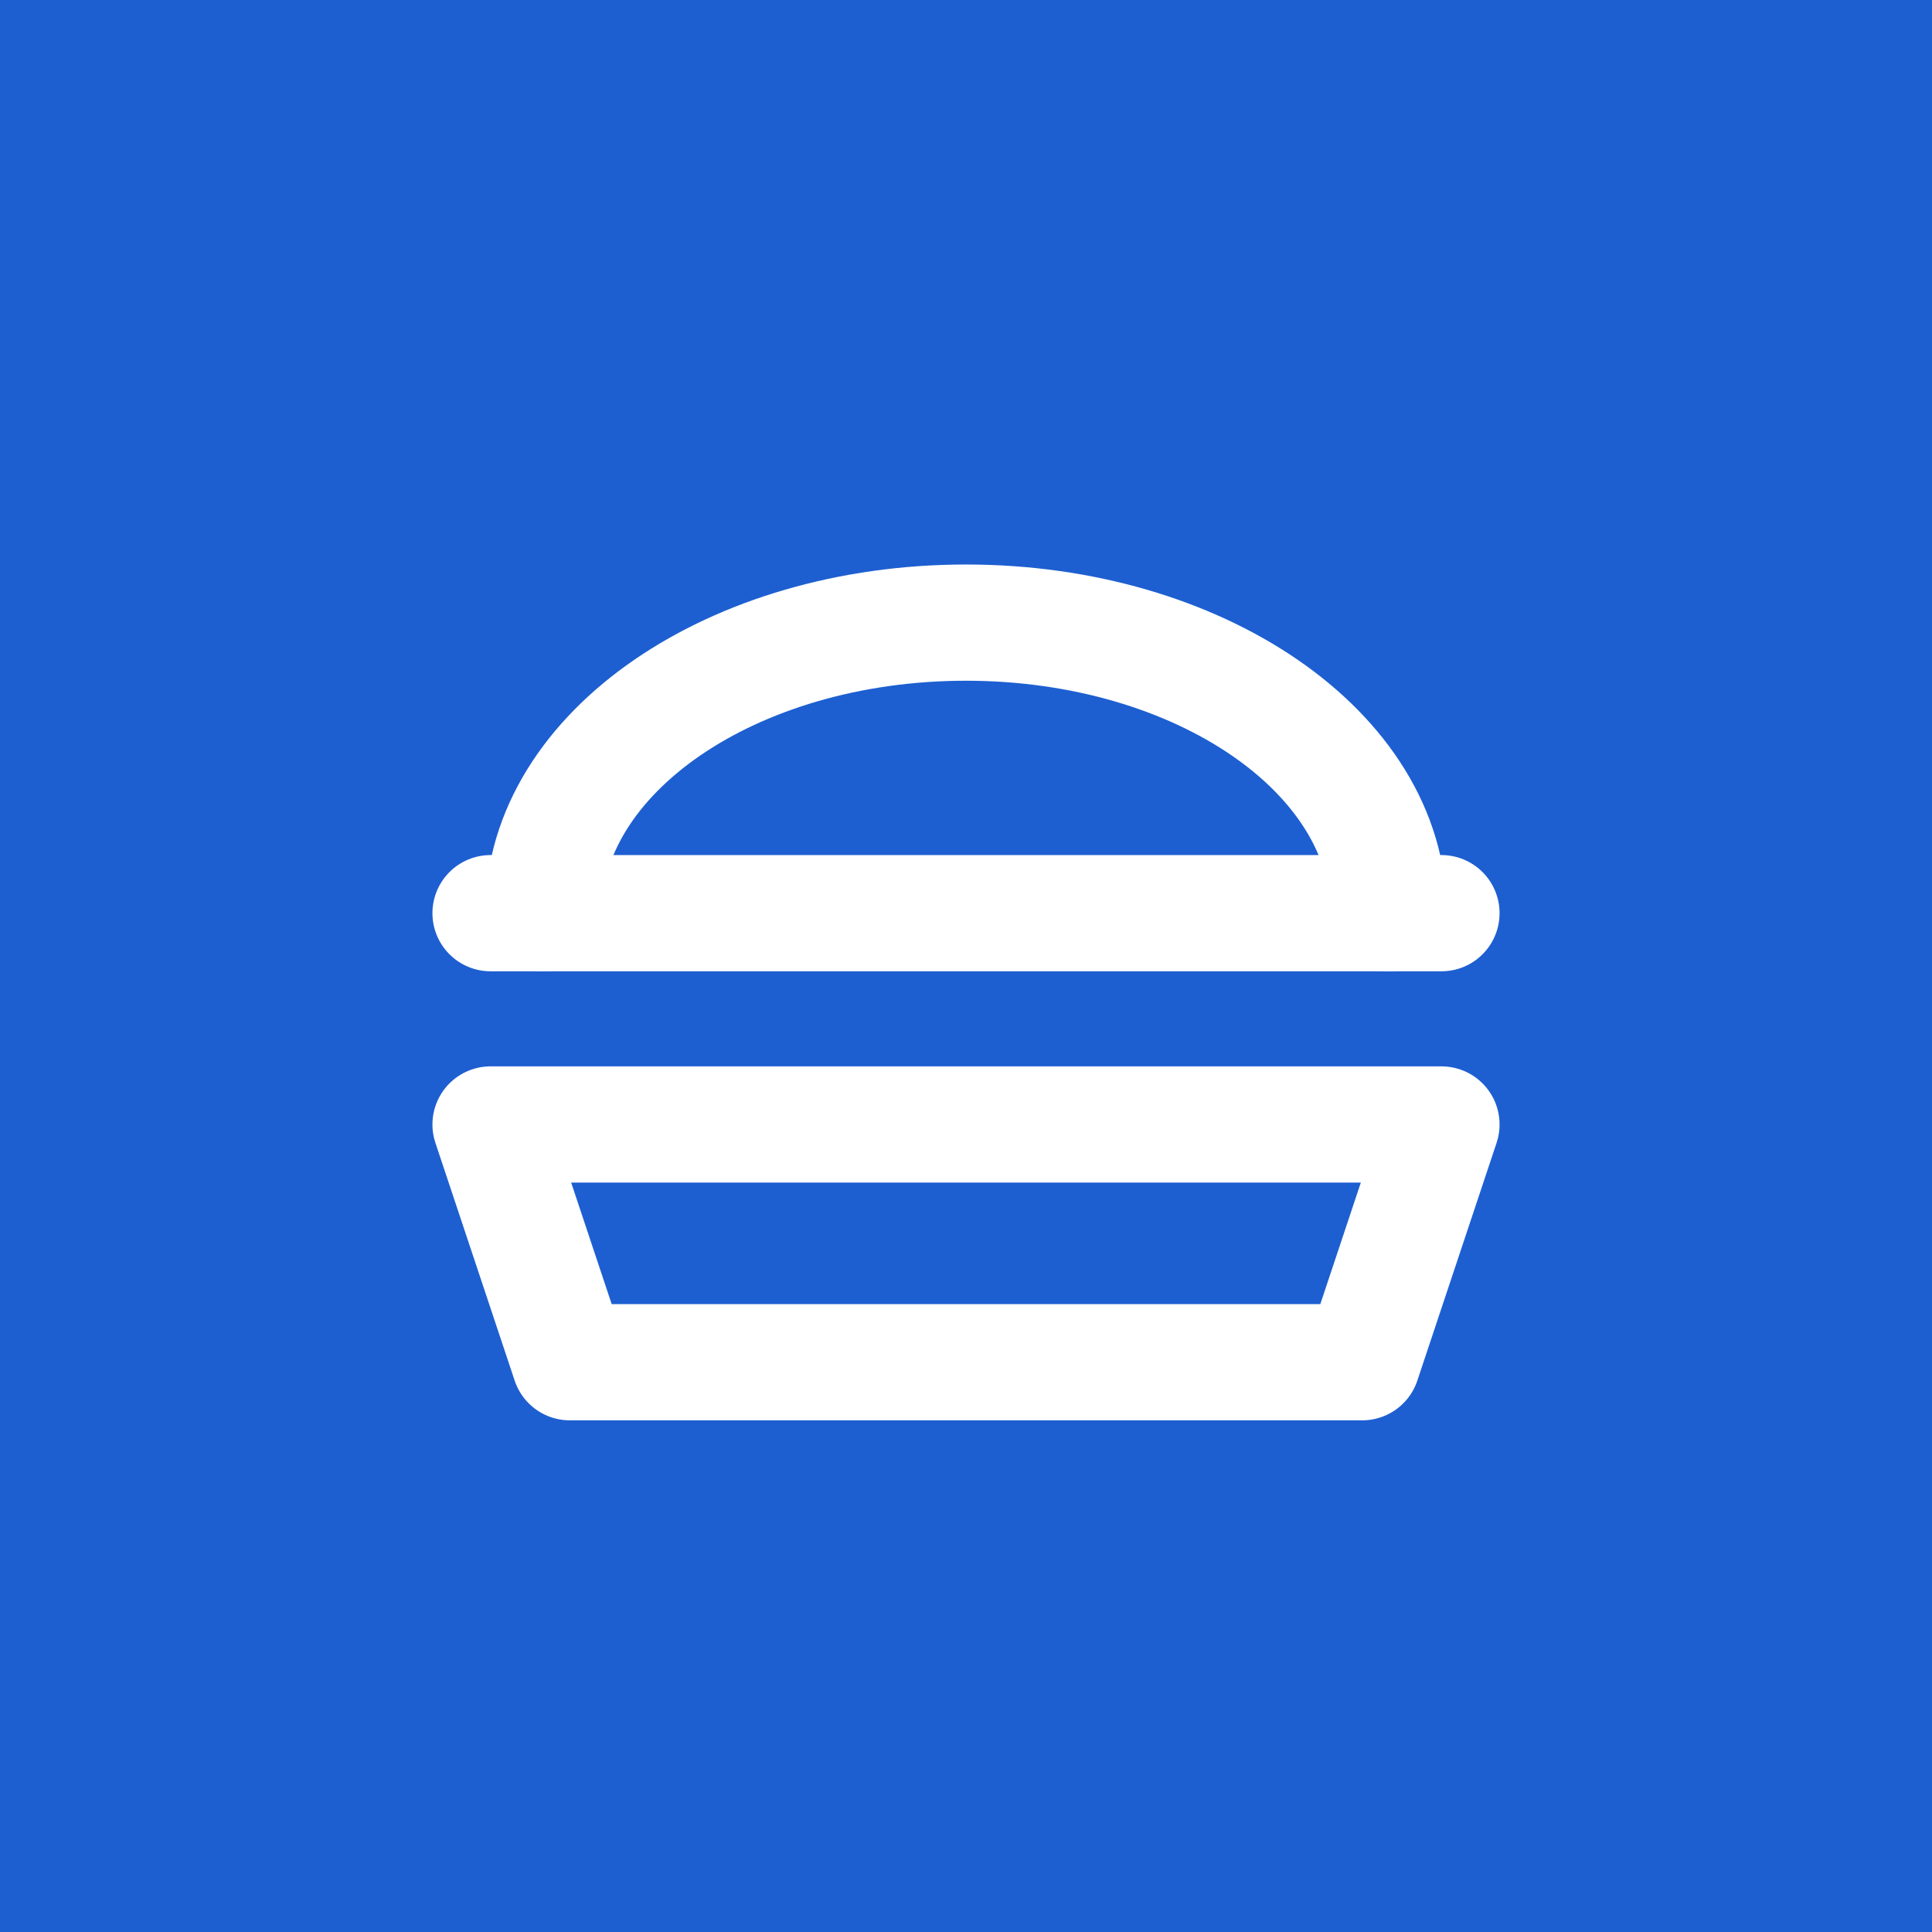
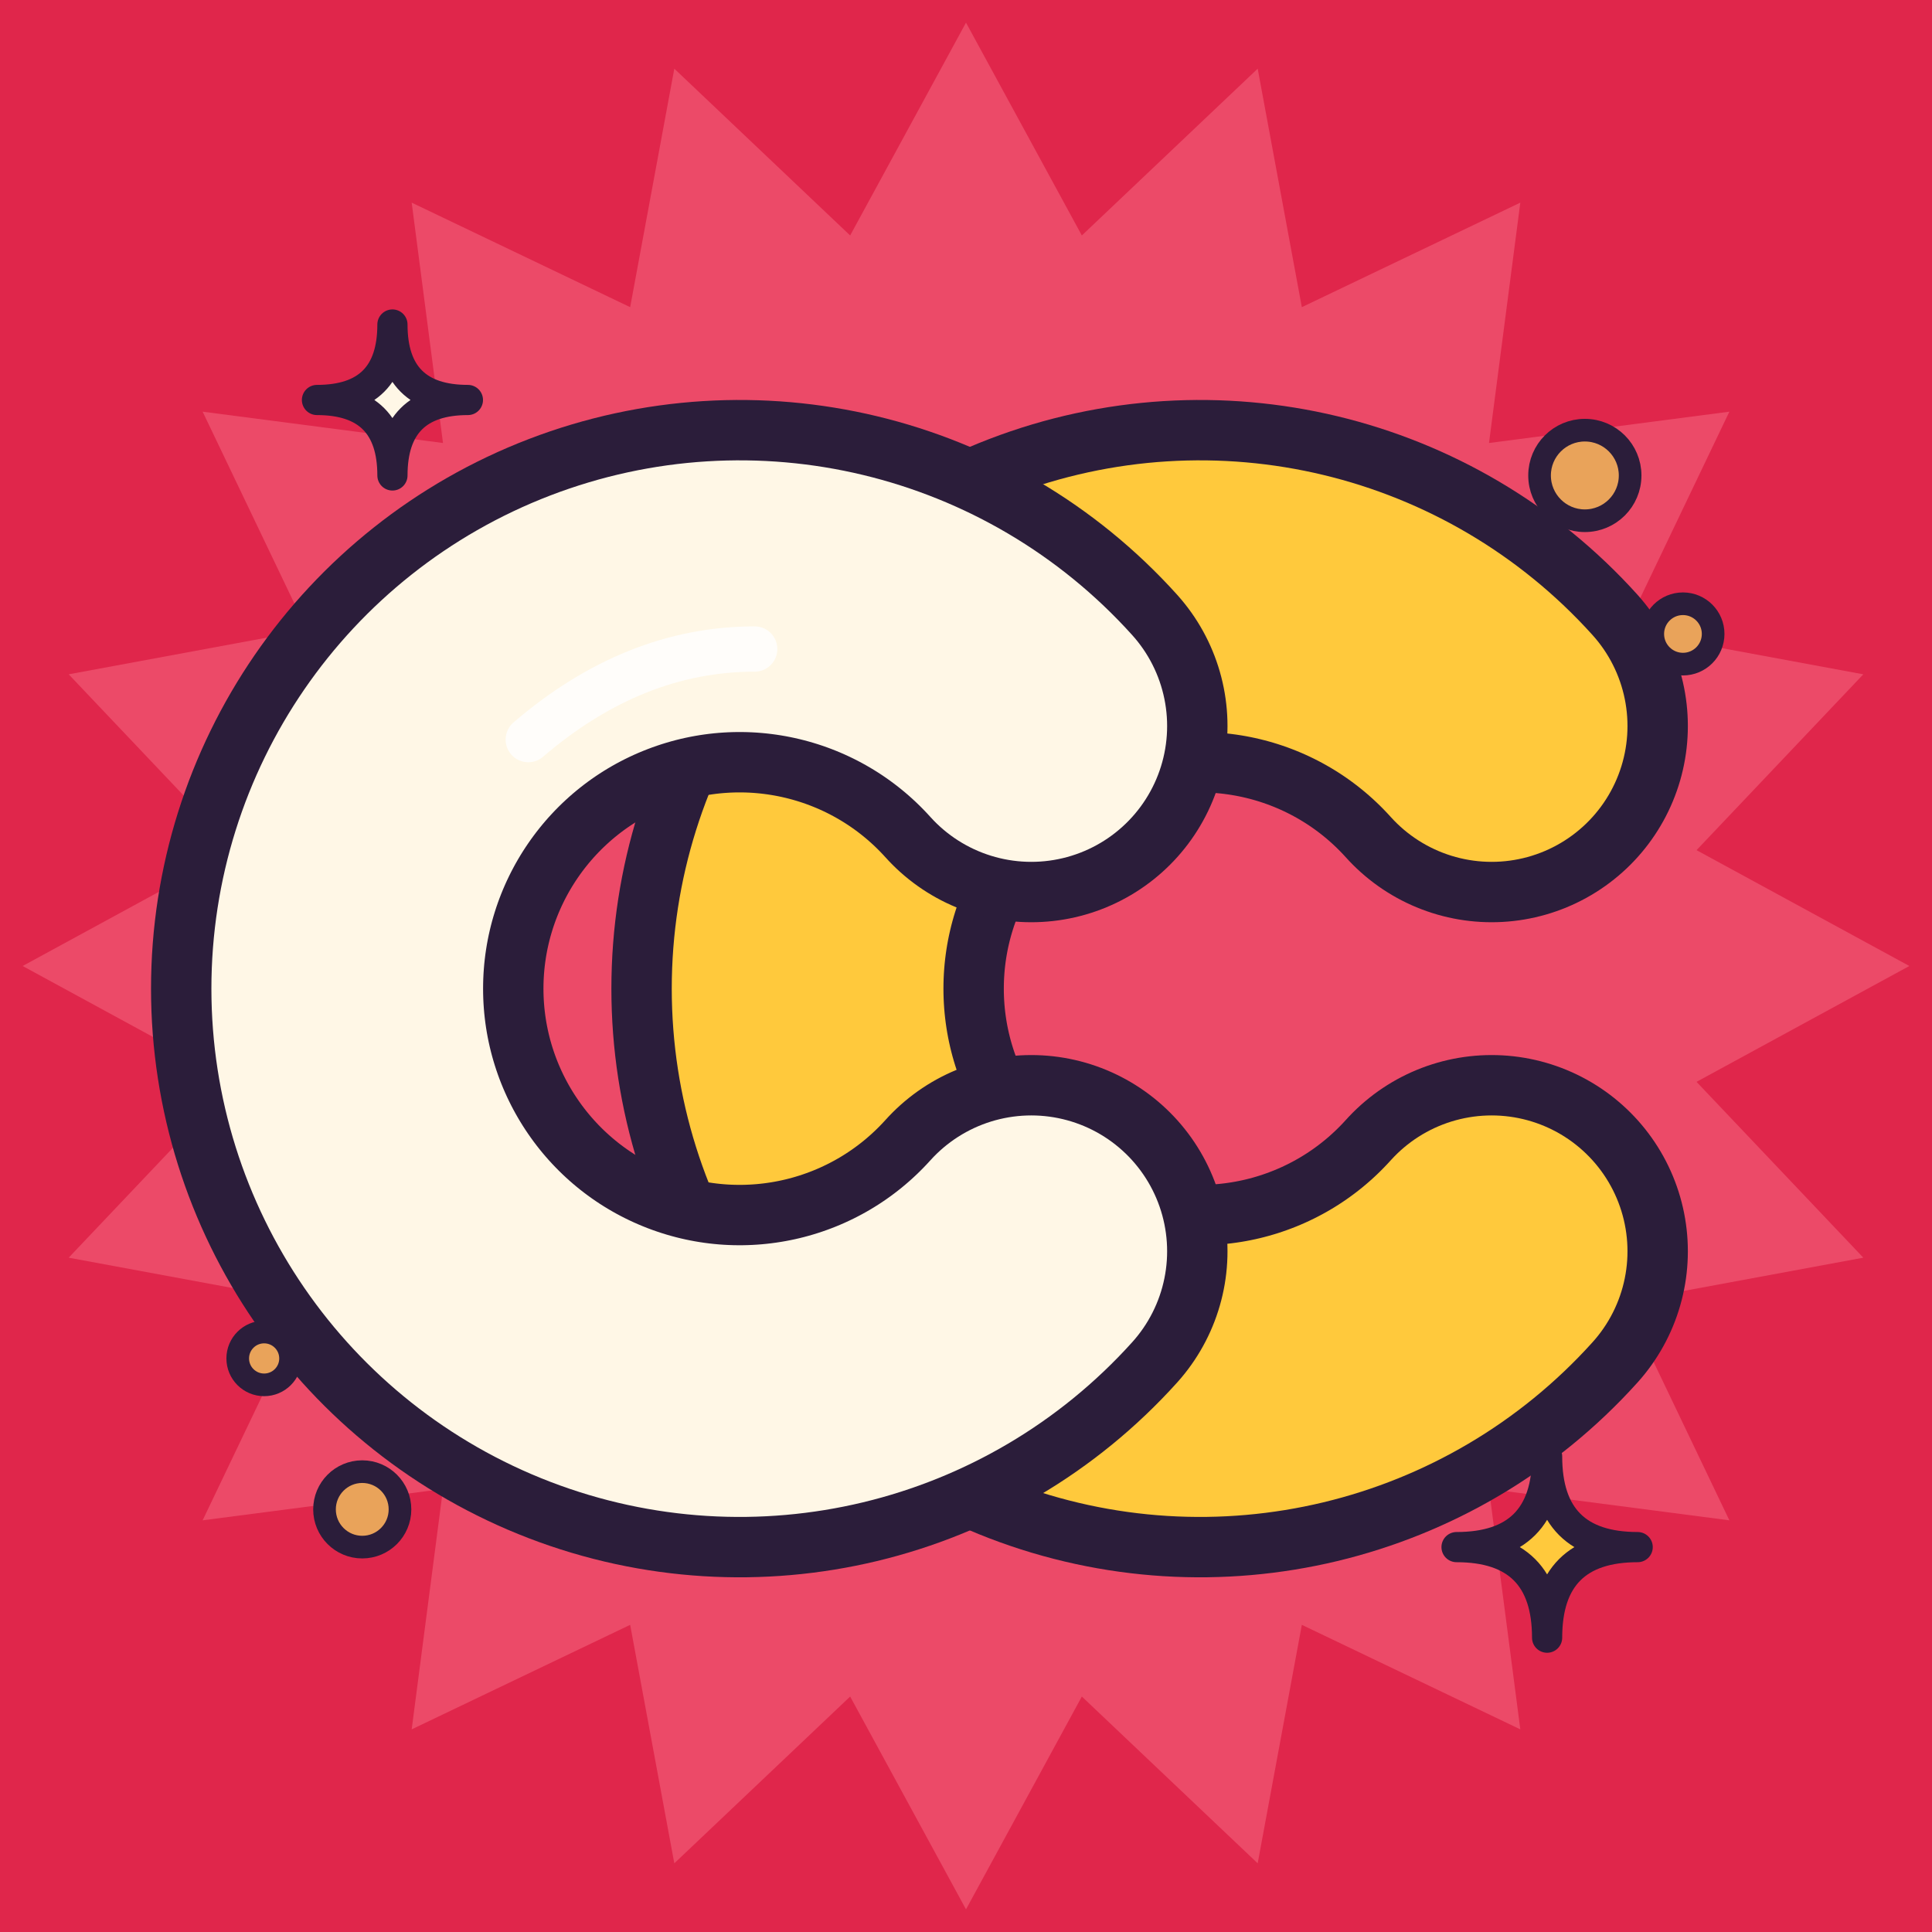
- <svg xmlns="http://www.w3.org/2000/svg" viewBox="0 0 512 512" role="img" aria-label="Craving Crusher icon: a burger (stand-in until one is picked)">
-   <rect width="512" height="512" fill="#1d5fd1" />
-   <g fill="none" stroke="#fff" stroke-width="4.4" stroke-linecap="round" stroke-linejoin="round" transform="translate(32 32) scale(7)">
-     <path d="M14 30h36" />
-     <path d="M16 30a16 11 0 0 1 32 0" />
-     <path d="M14 38h36l-3 9H17z" />
-   </g>
+ <svg xmlns="http://www.w3.org/2000/svg" viewBox="0 0 512 512" role="img" aria-label="Craving Crusher icon: two chunky letter Cs">
+   <rect width="512" height="512" fill="#e0264b" />
+   <polygon points="506.0,256.0 449.6,286.7 493.8,333.3 430.6,345.0 458.3,402.9 394.6,394.6 402.9,458.3 345.0,430.6 333.3,493.8 286.7,449.6 256.0,506.0 225.3,449.6 178.7,493.8 167.0,430.6 109.1,458.3 117.4,394.6 53.7,402.9 81.4,345.0 18.2,333.3 62.4,286.7 6.0,256.0 62.4,225.3 18.2,178.7 81.4,167.0 53.7,109.1 117.4,117.4 109.1,53.7 167.0,81.4 178.7,18.2 225.3,62.4 256.0,6.0 286.7,62.4 333.3,18.2 345.0,81.4 402.9,53.7 394.6,117.4 458.3,109.1 430.6,167.0 493.8,178.7 449.6,225.3" fill="#ec4a68" />
+   <path d="M395.3 331.6 A104 104 0 1 1 395.3 192.4" fill="none" stroke="#2b1d3a" stroke-width="104" stroke-linecap="round" />
+   <path d="M395.3 331.6 A104 104 0 1 1 395.3 192.4" fill="none" stroke="#ffc93c" stroke-width="72" stroke-linecap="round" />
+   <path d="M273.3 331.6 A104 104 0 1 1 273.3 192.4" fill="none" stroke="#2b1d3a" stroke-width="104" stroke-linecap="round" />
+   <path d="M273.3 331.6 A104 104 0 1 1 273.3 192.4" fill="none" stroke="#fff7e6" stroke-width="72" stroke-linecap="round" />
+   <path d="M140 196 Q168 172 200 172" fill="none" stroke="#ffffff" stroke-width="12" stroke-linecap="round" opacity="0.8" />
+   <circle cx="420" cy="126" r="12" fill="#e9a35a" stroke="#2b1d3a" stroke-width="6" />
+   <circle cx="446" cy="168" r="8" fill="#e9a35a" stroke="#2b1d3a" stroke-width="6" />
+   <circle cx="96" cy="400" r="10" fill="#e9a35a" stroke="#2b1d3a" stroke-width="6" />
+   <circle cx="70" cy="360" r="7" fill="#e9a35a" stroke="#2b1d3a" stroke-width="6" />
+   <path d="M410 386 Q410 410 434 410 Q410 410 410 434 Q410 410 386 410 Q410 410 410 386Z" fill="#ffc93c" stroke="#2b1d3a" stroke-width="8" stroke-linejoin="round" />
+   <path d="M104 86 Q104 106 124 106 Q104 106 104 126 Q104 106 84 106 Q104 106 104 86Z" fill="#fff7e6" stroke="#2b1d3a" stroke-width="8" stroke-linejoin="round" />
</svg>
